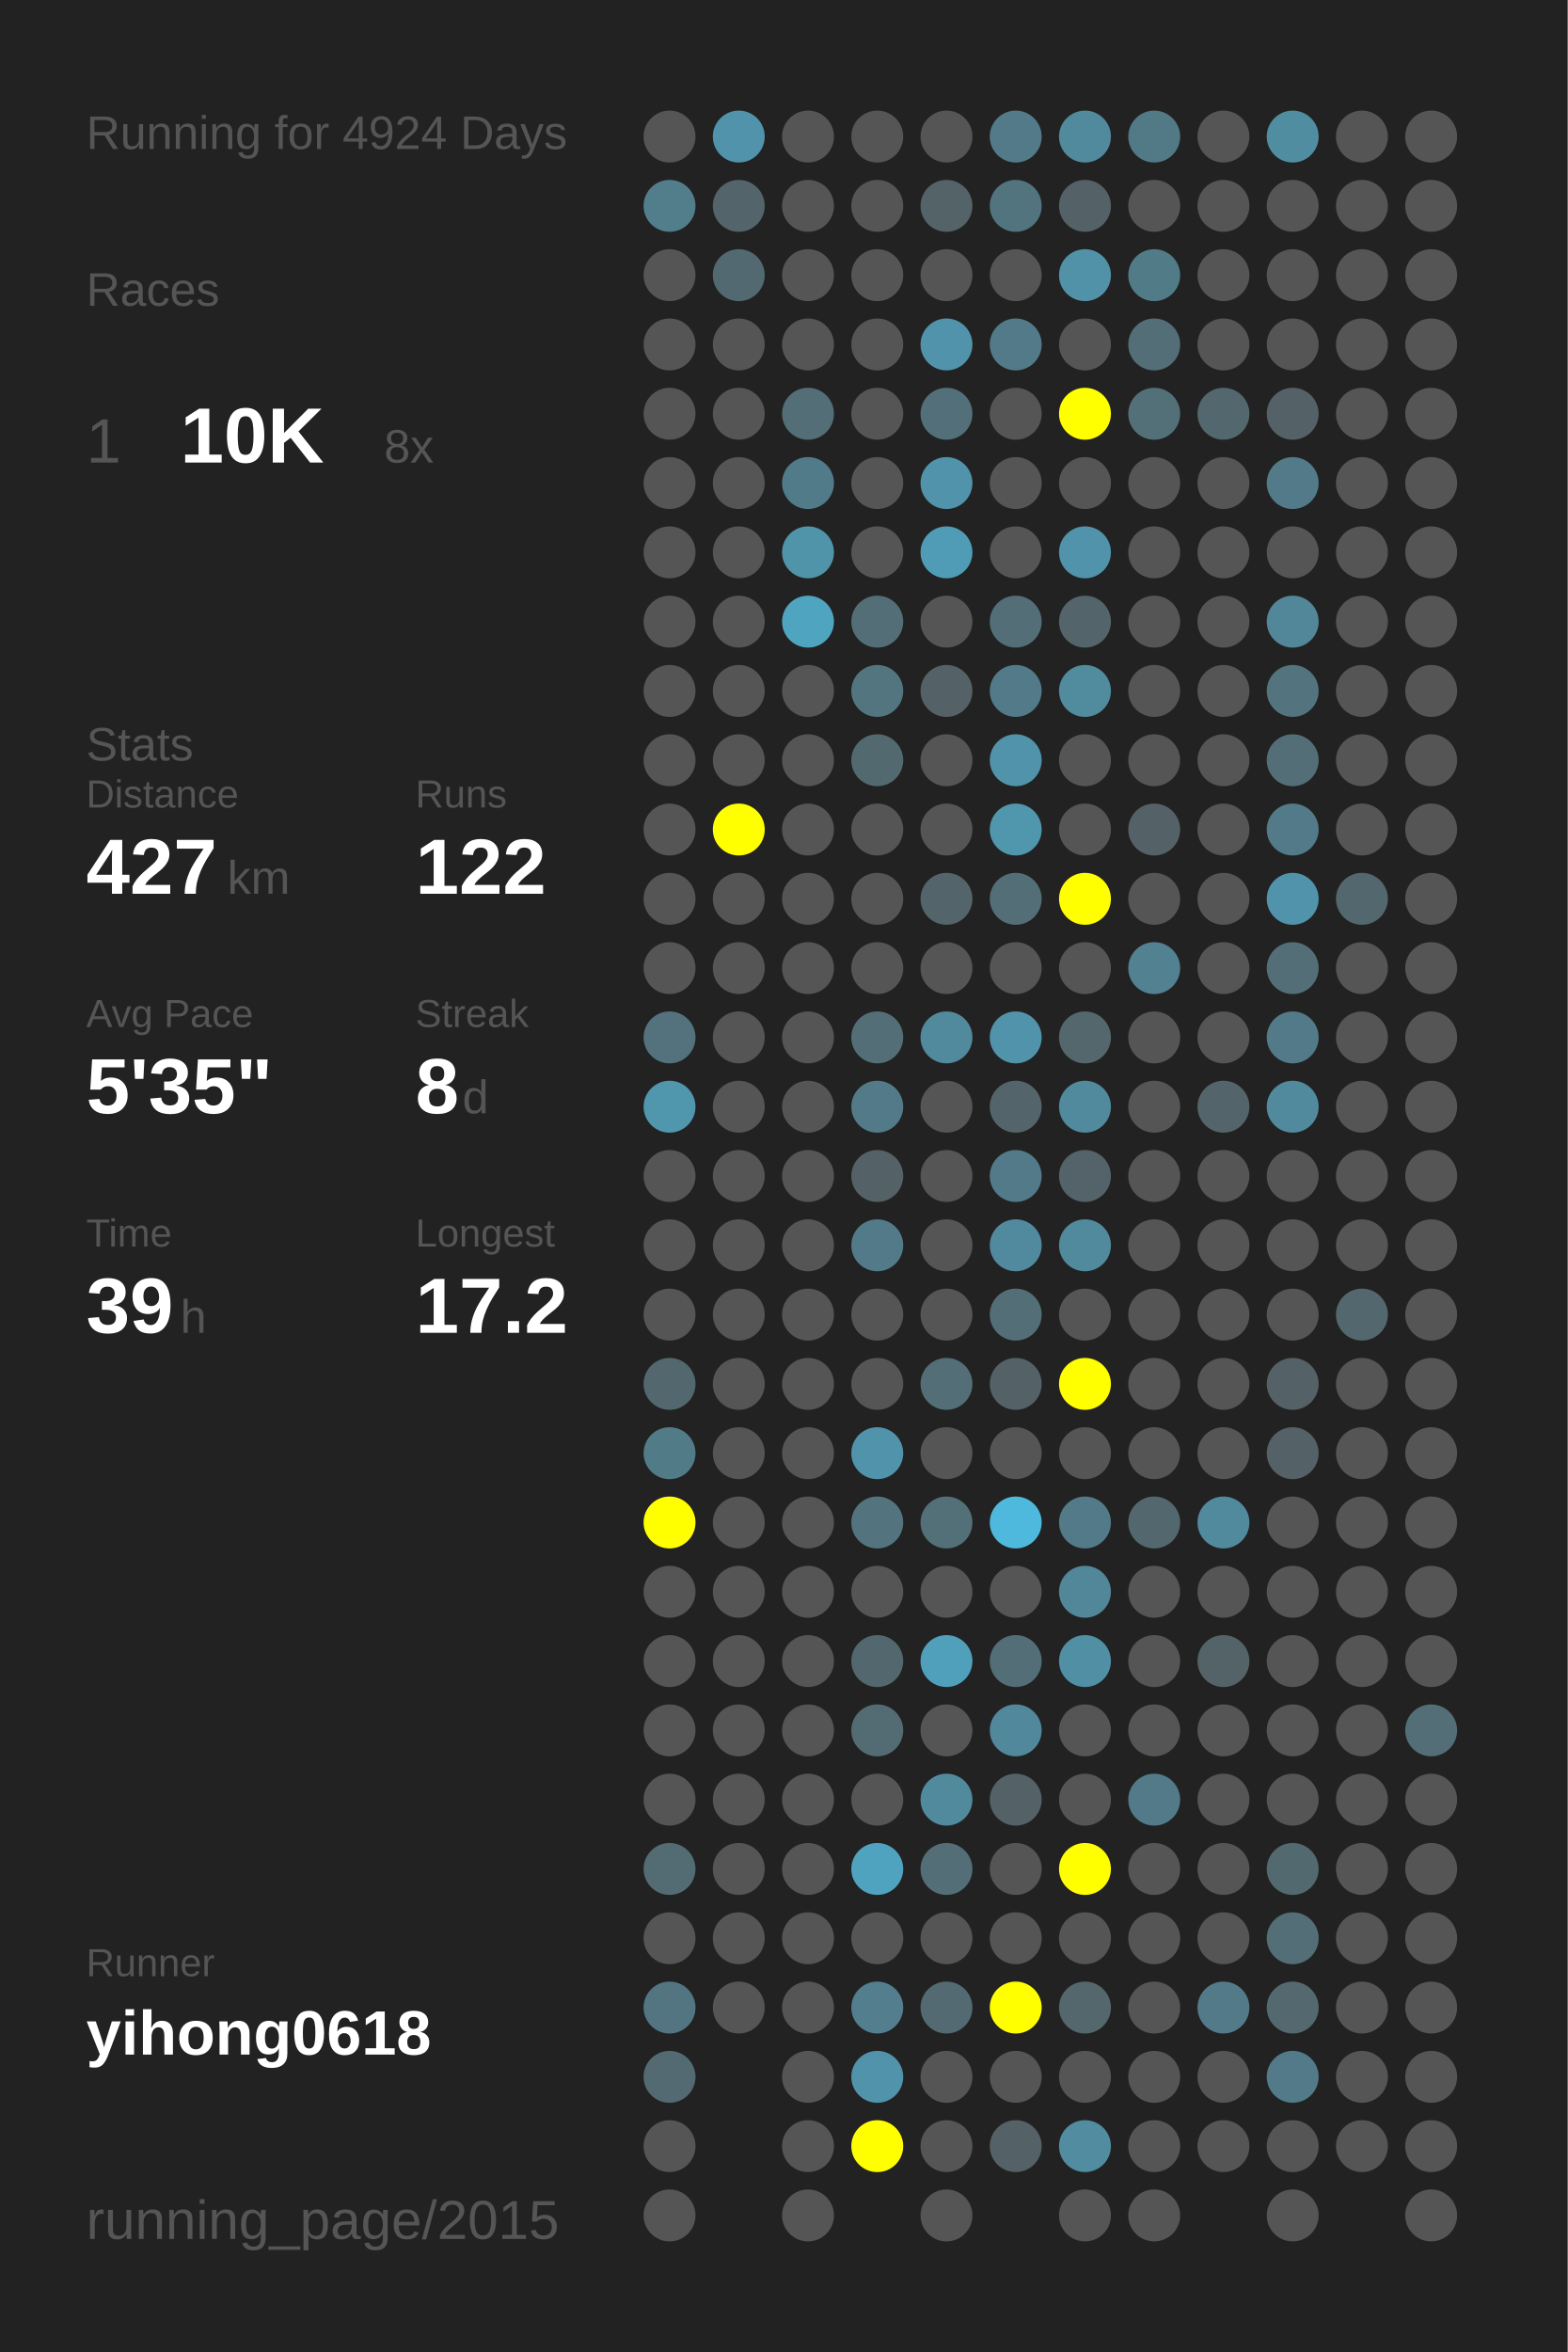
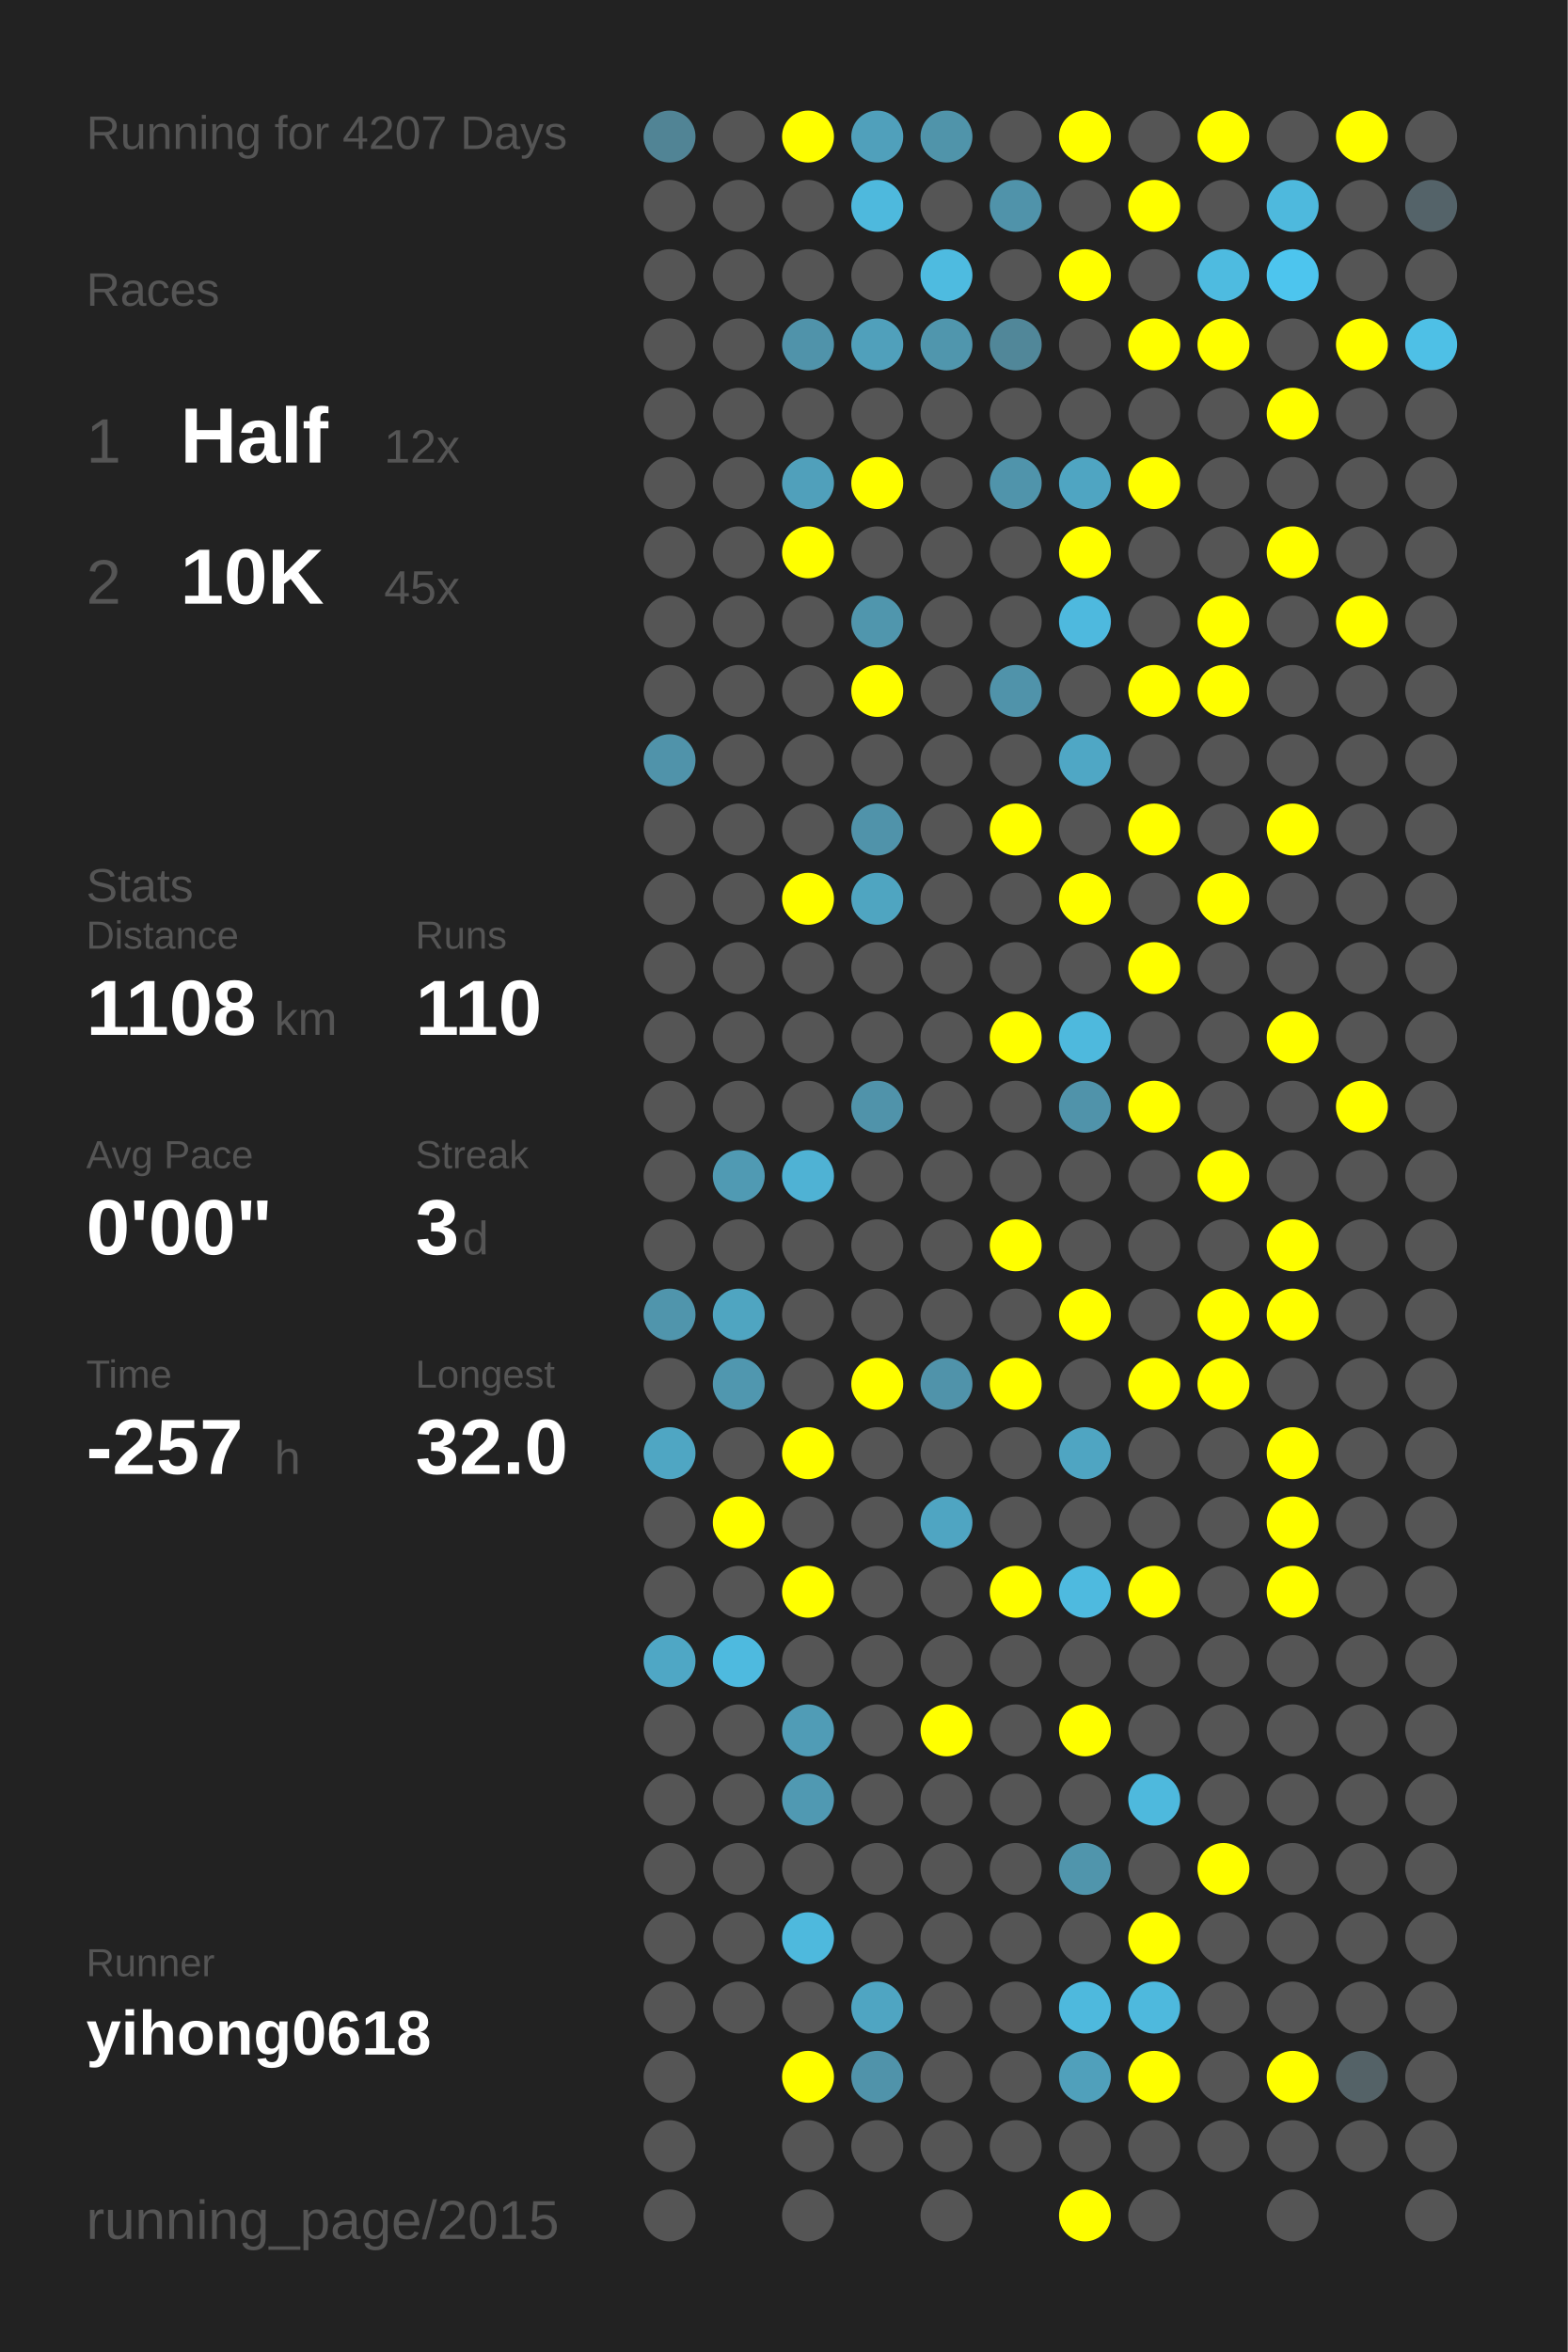
<svg xmlns="http://www.w3.org/2000/svg" baseProfile="full" height="300mm" version="1.1" viewBox="0,0,200,300" width="200mm">
  <defs />
  <rect fill="#222222" height="300" width="200" x="0" y="0" />
-   <text fill="#555555" style="font-size:6px; font-family:Arial;" x="11" y="19">Running for 4924 Days</text>
+   <text fill="#555555" style="font-size:6px; font-family:Arial;" x="11" y="19">Running for 4207 Days</text>
  <text fill="#555555" style="font-size:6px; font-family:Arial;" x="11" y="39">Races</text>
  <text fill="#555555" style="font-size:8px; font-family:Arial;" x="11" y="59">1</text>
-   <text fill="#FFFFFF" style="font-size:10px; font-family:Arial; font-weight:bold;" x="23" y="59">10K</text>
-   <text fill="#555555" style="font-size:6px; font-family:Arial;" x="49" y="59">8x</text>
-   <text fill="#555555" style="font-size:6px; font-family:Arial;" x="11" y="97">Stats</text>
-   <text fill="#555555" style="font-size:5px; font-family:Arial;" x="11" y="103">Distance</text>
-   <text fill="#FFFFFF" style="font-size:10px; font-family:Arial; font-weight:bold;" x="11" y="114">427</text>
-   <text fill="#555555" style="font-size:6px; font-family:Arial;" x="29" y="114">km</text>
-   <text fill="#555555" style="font-size:5px; font-family:Arial;" x="53" y="103">Runs</text>
-   <text fill="#FFFFFF" style="font-size:10px; font-family:Arial; font-weight:bold;" x="53" y="114">122</text>
-   <text fill="#555555" style="font-size:5px; font-family:Arial;" x="11" y="131">Avg Pace</text>
-   <text fill="#FFFFFF" style="font-size:10px; font-family:Arial; font-weight:bold;" x="11" y="142">5'35"</text>
-   <text fill="#555555" style="font-size:5px; font-family:Arial;" x="53" y="131">Streak</text>
-   <text fill="#FFFFFF" style="font-size:10px; font-family:Arial; font-weight:bold;" x="53" y="142">8</text>
-   <text fill="#555555" style="font-size:6px; font-family:Arial;" x="59" y="142">d</text>
-   <text fill="#555555" style="font-size:5px; font-family:Arial;" x="11" y="159">Time</text>
-   <text fill="#FFFFFF" style="font-size:10px; font-family:Arial; font-weight:bold;" x="11" y="170">39</text>
-   <text fill="#555555" style="font-size:6px; font-family:Arial;" x="23" y="170">h</text>
-   <text fill="#555555" style="font-size:5px; font-family:Arial;" x="53" y="159">Longest</text>
-   <text fill="#FFFFFF" style="font-size:10px; font-family:Arial; font-weight:bold;" x="53" y="170">17.2</text>
+   <text fill="#FFFFFF" style="font-size:10px; font-family:Arial; font-weight:bold;" x="23" y="59">Half</text>
+   <text fill="#555555" style="font-size:6px; font-family:Arial;" x="49" y="59">12x</text>
+   <text fill="#555555" style="font-size:8px; font-family:Arial;" x="11" y="77">2</text>
+   <text fill="#FFFFFF" style="font-size:10px; font-family:Arial; font-weight:bold;" x="23" y="77">10K</text>
+   <text fill="#555555" style="font-size:6px; font-family:Arial;" x="49" y="77">45x</text>
+   <text fill="#555555" style="font-size:6px; font-family:Arial;" x="11" y="115">Stats</text>
+   <text fill="#555555" style="font-size:5px; font-family:Arial;" x="11" y="121">Distance</text>
+   <text fill="#FFFFFF" style="font-size:10px; font-family:Arial; font-weight:bold;" x="11" y="132">1108</text>
+   <text fill="#555555" style="font-size:6px; font-family:Arial;" x="35" y="132">km</text>
+   <text fill="#555555" style="font-size:5px; font-family:Arial;" x="53" y="121">Runs</text>
+   <text fill="#FFFFFF" style="font-size:10px; font-family:Arial; font-weight:bold;" x="53" y="132">110</text>
+   <text fill="#555555" style="font-size:5px; font-family:Arial;" x="11" y="149">Avg Pace</text>
+   <text fill="#FFFFFF" style="font-size:10px; font-family:Arial; font-weight:bold;" x="11" y="160">0'00"</text>
+   <text fill="#555555" style="font-size:5px; font-family:Arial;" x="53" y="149">Streak</text>
+   <text fill="#FFFFFF" style="font-size:10px; font-family:Arial; font-weight:bold;" x="53" y="160">3</text>
+   <text fill="#555555" style="font-size:6px; font-family:Arial;" x="59" y="160">d</text>
+   <text fill="#555555" style="font-size:5px; font-family:Arial;" x="11" y="177">Time</text>
+   <text fill="#FFFFFF" style="font-size:10px; font-family:Arial; font-weight:bold;" x="11" y="188">-257</text>
+   <text fill="#555555" style="font-size:6px; font-family:Arial;" x="35" y="188">h</text>
+   <text fill="#555555" style="font-size:5px; font-family:Arial;" x="53" y="177">Longest</text>
+   <text fill="#FFFFFF" style="font-size:10px; font-family:Arial; font-weight:bold;" x="53" y="188">32.0</text>
  <text fill="#555555" style="font-size:5px; font-family:Arial;" x="11" y="252.065">Runner</text>
  <text fill="#FFFFFF" style="font-size:8px; font-family:Arial; font-weight:bold;" x="11" y="262.065">yihong0618</text>
  <text fill="#555555" style="font-size:7px; font-family:Arial;" x="11" y="285.581">running_page/2015</text>
-   <circle cx="85.417" cy="17.419" fill="#555555" r="3.312" />
-   <circle cx="85.417" cy="26.258" fill="#527e8c" r="3.312" />
+   <circle cx="85.417" cy="17.419" fill="#518495" r="3.312" />
+   <circle cx="85.417" cy="26.258" fill="#555555" r="3.312" />
  <circle cx="85.417" cy="35.097" fill="#555555" r="3.312" />
  <circle cx="85.417" cy="43.935" fill="#555555" r="3.312" />
  <circle cx="85.417" cy="52.774" fill="#555555" r="3.312" />
  <circle cx="85.417" cy="61.613" fill="#555555" r="3.312" />
  <circle cx="85.417" cy="70.452" fill="#555555" r="3.312" />
  <circle cx="85.417" cy="79.29" fill="#555555" r="3.312" />
  <circle cx="85.417" cy="88.129" fill="#555555" r="3.312" />
-   <circle cx="85.417" cy="96.968" fill="#555555" r="3.312" />
+   <circle cx="85.417" cy="96.968" fill="#5093aa" r="3.312" />
  <circle cx="85.417" cy="105.806" fill="#555555" r="3.312" />
  <circle cx="85.417" cy="114.645" fill="#555555" r="3.312" />
  <circle cx="85.417" cy="123.484" fill="#555555" r="3.312" />
-   <circle cx="85.417" cy="132.323" fill="#53727d" r="3.312" />
-   <circle cx="85.417" cy="141.161" fill="#5096ad" r="3.312" />
+   <circle cx="85.417" cy="132.323" fill="#555555" r="3.312" />
+   <circle cx="85.417" cy="141.161" fill="#555555" r="3.312" />
  <circle cx="85.417" cy="150" fill="#555555" r="3.312" />
  <circle cx="85.417" cy="158.839" fill="#555555" r="3.312" />
-   <circle cx="85.417" cy="167.677" fill="#555555" r="3.312" />
-   <circle cx="85.417" cy="176.516" fill="#53676e" r="3.312" />
-   <circle cx="85.417" cy="185.355" fill="#527b88" r="3.312" />
-   <circle cx="85.417" cy="194.194" fill="#FFFF00" r="3.312" />
+   <circle cx="85.417" cy="167.677" fill="#5095ac" r="3.312" />
+   <circle cx="85.417" cy="176.516" fill="#555555" r="3.312" />
+   <circle cx="85.417" cy="185.355" fill="#4fa6c3" r="3.312" />
+   <circle cx="85.417" cy="194.194" fill="#555555" r="3.312" />
  <circle cx="85.417" cy="203.032" fill="#555555" r="3.312" />
-   <circle cx="85.417" cy="211.871" fill="#555555" r="3.312" />
+   <circle cx="85.417" cy="211.871" fill="#4fa7c5" r="3.312" />
  <circle cx="85.417" cy="220.71" fill="#555555" r="3.312" />
  <circle cx="85.417" cy="229.548" fill="#555555" r="3.312" />
-   <circle cx="85.417" cy="238.387" fill="#536b73" r="3.312" />
+   <circle cx="85.417" cy="238.387" fill="#555555" r="3.312" />
  <circle cx="85.417" cy="247.226" fill="#555555" r="3.312" />
-   <circle cx="85.417" cy="256.065" fill="#527581" r="3.312" />
-   <circle cx="85.417" cy="264.903" fill="#536a72" r="3.312" />
+   <circle cx="85.417" cy="256.065" fill="#555555" r="3.312" />
+   <circle cx="85.417" cy="264.903" fill="#555555" r="3.312" />
  <circle cx="85.417" cy="273.742" fill="#555555" r="3.312" />
  <circle cx="85.417" cy="282.581" fill="#555555" r="3.312" />
-   <circle cx="94.25" cy="17.419" fill="#5093aa" r="3.312" />
-   <circle cx="94.25" cy="26.258" fill="#53646a" r="3.312" />
-   <circle cx="94.25" cy="35.097" fill="#536971" r="3.312" />
+   <circle cx="94.25" cy="17.419" fill="#555555" r="3.312" />
+   <circle cx="94.25" cy="26.258" fill="#555555" r="3.312" />
+   <circle cx="94.25" cy="35.097" fill="#555555" r="3.312" />
  <circle cx="94.25" cy="43.935" fill="#555555" r="3.312" />
  <circle cx="94.25" cy="52.774" fill="#555555" r="3.312" />
  <circle cx="94.25" cy="61.613" fill="#555555" r="3.312" />
  <circle cx="94.25" cy="70.452" fill="#555555" r="3.312" />
  <circle cx="94.25" cy="79.29" fill="#555555" r="3.312" />
  <circle cx="94.25" cy="88.129" fill="#555555" r="3.312" />
  <circle cx="94.25" cy="96.968" fill="#555555" r="3.312" />
-   <circle cx="94.25" cy="105.806" fill="#FFFF00" r="3.312" />
+   <circle cx="94.25" cy="105.806" fill="#555555" r="3.312" />
  <circle cx="94.25" cy="114.645" fill="#555555" r="3.312" />
  <circle cx="94.25" cy="123.484" fill="#555555" r="3.312" />
  <circle cx="94.25" cy="132.323" fill="#555555" r="3.312" />
  <circle cx="94.25" cy="141.161" fill="#555555" r="3.312" />
-   <circle cx="94.25" cy="150" fill="#555555" r="3.312" />
+   <circle cx="94.25" cy="150" fill="#509ab3" r="3.312" />
  <circle cx="94.25" cy="158.839" fill="#555555" r="3.312" />
-   <circle cx="94.25" cy="167.677" fill="#555555" r="3.312" />
-   <circle cx="94.25" cy="176.516" fill="#555555" r="3.312" />
+   <circle cx="94.25" cy="167.677" fill="#4fa5c1" r="3.312" />
+   <circle cx="94.25" cy="176.516" fill="#5097af" r="3.312" />
  <circle cx="94.25" cy="185.355" fill="#555555" r="3.312" />
-   <circle cx="94.25" cy="194.194" fill="#555555" r="3.312" />
+   <circle cx="94.25" cy="194.194" fill="#FFFF00" r="3.312" />
  <circle cx="94.25" cy="203.032" fill="#555555" r="3.312" />
-   <circle cx="94.25" cy="211.871" fill="#555555" r="3.312" />
+   <circle cx="94.25" cy="211.871" fill="#4ebadf" r="3.312" />
  <circle cx="94.25" cy="220.71" fill="#555555" r="3.312" />
  <circle cx="94.25" cy="229.548" fill="#555555" r="3.312" />
  <circle cx="94.25" cy="238.387" fill="#555555" r="3.312" />
  <circle cx="94.25" cy="247.226" fill="#555555" r="3.312" />
  <circle cx="94.25" cy="256.065" fill="#555555" r="3.312" />
-   <circle cx="103.083" cy="17.419" fill="#555555" r="3.312" />
+   <circle cx="103.083" cy="17.419" fill="#FFFF00" r="3.312" />
  <circle cx="103.083" cy="26.258" fill="#555555" r="3.312" />
  <circle cx="103.083" cy="35.097" fill="#555555" r="3.312" />
-   <circle cx="103.083" cy="43.935" fill="#555555" r="3.312" />
-   <circle cx="103.083" cy="52.774" fill="#536e77" r="3.312" />
-   <circle cx="103.083" cy="61.613" fill="#527b89" r="3.312" />
-   <circle cx="103.083" cy="70.452" fill="#5094aa" r="3.312" />
-   <circle cx="103.083" cy="79.29" fill="#4fa4c0" r="3.312" />
+   <circle cx="103.083" cy="43.935" fill="#5093aa" r="3.312" />
+   <circle cx="103.083" cy="52.774" fill="#555555" r="3.312" />
+   <circle cx="103.083" cy="61.613" fill="#50a0bb" r="3.312" />
+   <circle cx="103.083" cy="70.452" fill="#FFFF00" r="3.312" />
+   <circle cx="103.083" cy="79.29" fill="#555555" r="3.312" />
  <circle cx="103.083" cy="88.129" fill="#555555" r="3.312" />
  <circle cx="103.083" cy="96.968" fill="#555555" r="3.312" />
  <circle cx="103.083" cy="105.806" fill="#555555" r="3.312" />
-   <circle cx="103.083" cy="114.645" fill="#555555" r="3.312" />
+   <circle cx="103.083" cy="114.645" fill="#FFFF00" r="3.312" />
  <circle cx="103.083" cy="123.484" fill="#555555" r="3.312" />
  <circle cx="103.083" cy="132.323" fill="#555555" r="3.312" />
  <circle cx="103.083" cy="141.161" fill="#555555" r="3.312" />
-   <circle cx="103.083" cy="150" fill="#555555" r="3.312" />
+   <circle cx="103.083" cy="150" fill="#4fb2d4" r="3.312" />
  <circle cx="103.083" cy="158.839" fill="#555555" r="3.312" />
  <circle cx="103.083" cy="167.677" fill="#555555" r="3.312" />
  <circle cx="103.083" cy="176.516" fill="#555555" r="3.312" />
-   <circle cx="103.083" cy="185.355" fill="#555555" r="3.312" />
+   <circle cx="103.083" cy="185.355" fill="#FFFF00" r="3.312" />
  <circle cx="103.083" cy="194.194" fill="#555555" r="3.312" />
-   <circle cx="103.083" cy="203.032" fill="#555555" r="3.312" />
+   <circle cx="103.083" cy="203.032" fill="#FFFF00" r="3.312" />
  <circle cx="103.083" cy="211.871" fill="#555555" r="3.312" />
-   <circle cx="103.083" cy="220.71" fill="#555555" r="3.312" />
-   <circle cx="103.083" cy="229.548" fill="#555555" r="3.312" />
+   <circle cx="103.083" cy="220.71" fill="#509cb6" r="3.312" />
+   <circle cx="103.083" cy="229.548" fill="#5099b2" r="3.312" />
  <circle cx="103.083" cy="238.387" fill="#555555" r="3.312" />
-   <circle cx="103.083" cy="247.226" fill="#555555" r="3.312" />
+   <circle cx="103.083" cy="247.226" fill="#4eb9dd" r="3.312" />
  <circle cx="103.083" cy="256.065" fill="#555555" r="3.312" />
-   <circle cx="103.083" cy="264.903" fill="#555555" r="3.312" />
+   <circle cx="103.083" cy="264.903" fill="#FFFF00" r="3.312" />
  <circle cx="103.083" cy="273.742" fill="#555555" r="3.312" />
  <circle cx="103.083" cy="282.581" fill="#555555" r="3.312" />
-   <circle cx="111.917" cy="17.419" fill="#555555" r="3.312" />
-   <circle cx="111.917" cy="26.258" fill="#555555" r="3.312" />
+   <circle cx="111.917" cy="17.419" fill="#50a0bb" r="3.312" />
+   <circle cx="111.917" cy="26.258" fill="#4eb9dd" r="3.312" />
  <circle cx="111.917" cy="35.097" fill="#555555" r="3.312" />
-   <circle cx="111.917" cy="43.935" fill="#555555" r="3.312" />
+   <circle cx="111.917" cy="43.935" fill="#50a0bb" r="3.312" />
  <circle cx="111.917" cy="52.774" fill="#555555" r="3.312" />
-   <circle cx="111.917" cy="61.613" fill="#555555" r="3.312" />
+   <circle cx="111.917" cy="61.613" fill="#FFFF00" r="3.312" />
  <circle cx="111.917" cy="70.452" fill="#555555" r="3.312" />
-   <circle cx="111.917" cy="79.29" fill="#536e77" r="3.312" />
-   <circle cx="111.917" cy="88.129" fill="#527580" r="3.312" />
-   <circle cx="111.917" cy="96.968" fill="#536970" r="3.312" />
-   <circle cx="111.917" cy="105.806" fill="#555555" r="3.312" />
-   <circle cx="111.917" cy="114.645" fill="#555555" r="3.312" />
+   <circle cx="111.917" cy="79.29" fill="#5096ad" r="3.312" />
+   <circle cx="111.917" cy="88.129" fill="#FFFF00" r="3.312" />
+   <circle cx="111.917" cy="96.968" fill="#555555" r="3.312" />
+   <circle cx="111.917" cy="105.806" fill="#5093aa" r="3.312" />
+   <circle cx="111.917" cy="114.645" fill="#4fa5c1" r="3.312" />
  <circle cx="111.917" cy="123.484" fill="#555555" r="3.312" />
-   <circle cx="111.917" cy="132.323" fill="#536e77" r="3.312" />
-   <circle cx="111.917" cy="141.161" fill="#527a88" r="3.312" />
-   <circle cx="111.917" cy="150" fill="#546166" r="3.312" />
-   <circle cx="111.917" cy="158.839" fill="#527a88" r="3.312" />
+   <circle cx="111.917" cy="132.323" fill="#555555" r="3.312" />
+   <circle cx="111.917" cy="141.161" fill="#5093aa" r="3.312" />
+   <circle cx="111.917" cy="150" fill="#555555" r="3.312" />
+   <circle cx="111.917" cy="158.839" fill="#555555" r="3.312" />
  <circle cx="111.917" cy="167.677" fill="#555555" r="3.312" />
-   <circle cx="111.917" cy="176.516" fill="#555555" r="3.312" />
-   <circle cx="111.917" cy="185.355" fill="#5093aa" r="3.312" />
-   <circle cx="111.917" cy="194.194" fill="#53747f" r="3.312" />
+   <circle cx="111.917" cy="176.516" fill="#FFFF00" r="3.312" />
+   <circle cx="111.917" cy="185.355" fill="#555555" r="3.312" />
+   <circle cx="111.917" cy="194.194" fill="#555555" r="3.312" />
  <circle cx="111.917" cy="203.032" fill="#555555" r="3.312" />
-   <circle cx="111.917" cy="211.871" fill="#53676e" r="3.312" />
-   <circle cx="111.917" cy="220.71" fill="#536c74" r="3.312" />
+   <circle cx="111.917" cy="211.871" fill="#555555" r="3.312" />
+   <circle cx="111.917" cy="220.71" fill="#555555" r="3.312" />
  <circle cx="111.917" cy="229.548" fill="#555555" r="3.312" />
-   <circle cx="111.917" cy="238.387" fill="#4fa3bf" r="3.312" />
+   <circle cx="111.917" cy="238.387" fill="#555555" r="3.312" />
  <circle cx="111.917" cy="247.226" fill="#555555" r="3.312" />
-   <circle cx="111.917" cy="256.065" fill="#527e8d" r="3.312" />
+   <circle cx="111.917" cy="256.065" fill="#4fa5c2" r="3.312" />
  <circle cx="111.917" cy="264.903" fill="#5093aa" r="3.312" />
-   <circle cx="111.917" cy="273.742" fill="#FFFF00" r="3.312" />
-   <circle cx="120.75" cy="17.419" fill="#555555" r="3.312" />
-   <circle cx="120.75" cy="26.258" fill="#546368" r="3.312" />
-   <circle cx="120.75" cy="35.097" fill="#555555" r="3.312" />
-   <circle cx="120.75" cy="43.935" fill="#5093aa" r="3.312" />
-   <circle cx="120.75" cy="52.774" fill="#536f79" r="3.312" />
-   <circle cx="120.75" cy="61.613" fill="#5093aa" r="3.312" />
-   <circle cx="120.75" cy="70.452" fill="#509cb6" r="3.312" />
+   <circle cx="111.917" cy="273.742" fill="#555555" r="3.312" />
+   <circle cx="120.75" cy="17.419" fill="#5094aa" r="3.312" />
+   <circle cx="120.75" cy="26.258" fill="#555555" r="3.312" />
+   <circle cx="120.75" cy="35.097" fill="#4ebbe0" r="3.312" />
+   <circle cx="120.75" cy="43.935" fill="#5096ad" r="3.312" />
+   <circle cx="120.75" cy="52.774" fill="#555555" r="3.312" />
+   <circle cx="120.75" cy="61.613" fill="#555555" r="3.312" />
+   <circle cx="120.75" cy="70.452" fill="#555555" r="3.312" />
  <circle cx="120.75" cy="79.29" fill="#555555" r="3.312" />
-   <circle cx="120.75" cy="88.129" fill="#546166" r="3.312" />
+   <circle cx="120.75" cy="88.129" fill="#555555" r="3.312" />
  <circle cx="120.75" cy="96.968" fill="#555555" r="3.312" />
  <circle cx="120.75" cy="105.806" fill="#555555" r="3.312" />
-   <circle cx="120.75" cy="114.645" fill="#53646a" r="3.312" />
+   <circle cx="120.75" cy="114.645" fill="#555555" r="3.312" />
  <circle cx="120.75" cy="123.484" fill="#555555" r="3.312" />
-   <circle cx="120.75" cy="132.323" fill="#518a9d" r="3.312" />
+   <circle cx="120.75" cy="132.323" fill="#555555" r="3.312" />
  <circle cx="120.75" cy="141.161" fill="#555555" r="3.312" />
  <circle cx="120.75" cy="150" fill="#555555" r="3.312" />
  <circle cx="120.75" cy="158.839" fill="#555555" r="3.312" />
  <circle cx="120.75" cy="167.677" fill="#555555" r="3.312" />
-   <circle cx="120.75" cy="176.516" fill="#536e77" r="3.312" />
+   <circle cx="120.75" cy="176.516" fill="#5093aa" r="3.312" />
  <circle cx="120.75" cy="185.355" fill="#555555" r="3.312" />
-   <circle cx="120.75" cy="194.194" fill="#536f78" r="3.312" />
+   <circle cx="120.75" cy="194.194" fill="#4fa5c2" r="3.312" />
  <circle cx="120.75" cy="203.032" fill="#555555" r="3.312" />
-   <circle cx="120.75" cy="211.871" fill="#50a0bb" r="3.312" />
-   <circle cx="120.75" cy="220.71" fill="#555555" r="3.312" />
-   <circle cx="120.75" cy="229.548" fill="#518a9d" r="3.312" />
-   <circle cx="120.75" cy="238.387" fill="#536e77" r="3.312" />
+   <circle cx="120.75" cy="211.871" fill="#555555" r="3.312" />
+   <circle cx="120.75" cy="220.71" fill="#FFFF00" r="3.312" />
+   <circle cx="120.75" cy="229.548" fill="#555555" r="3.312" />
+   <circle cx="120.75" cy="238.387" fill="#555555" r="3.312" />
  <circle cx="120.75" cy="247.226" fill="#555555" r="3.312" />
-   <circle cx="120.75" cy="256.065" fill="#536a72" r="3.312" />
+   <circle cx="120.75" cy="256.065" fill="#555555" r="3.312" />
  <circle cx="120.75" cy="264.903" fill="#555555" r="3.312" />
  <circle cx="120.75" cy="273.742" fill="#555555" r="3.312" />
  <circle cx="120.75" cy="282.581" fill="#555555" r="3.312" />
-   <circle cx="129.583" cy="17.419" fill="#527a88" r="3.312" />
-   <circle cx="129.583" cy="26.258" fill="#52747f" r="3.312" />
+   <circle cx="129.583" cy="17.419" fill="#555555" r="3.312" />
+   <circle cx="129.583" cy="26.258" fill="#5093aa" r="3.312" />
  <circle cx="129.583" cy="35.097" fill="#555555" r="3.312" />
-   <circle cx="129.583" cy="43.935" fill="#527a88" r="3.312" />
+   <circle cx="129.583" cy="43.935" fill="#518799" r="3.312" />
  <circle cx="129.583" cy="52.774" fill="#555555" r="3.312" />
-   <circle cx="129.583" cy="61.613" fill="#555555" r="3.312" />
+   <circle cx="129.583" cy="61.613" fill="#5094ab" r="3.312" />
  <circle cx="129.583" cy="70.452" fill="#555555" r="3.312" />
-   <circle cx="129.583" cy="79.29" fill="#536e77" r="3.312" />
-   <circle cx="129.583" cy="88.129" fill="#527a88" r="3.312" />
-   <circle cx="129.583" cy="96.968" fill="#5093aa" r="3.312" />
-   <circle cx="129.583" cy="105.806" fill="#5096ad" r="3.312" />
-   <circle cx="129.583" cy="114.645" fill="#536e77" r="3.312" />
+   <circle cx="129.583" cy="79.29" fill="#555555" r="3.312" />
+   <circle cx="129.583" cy="88.129" fill="#5093aa" r="3.312" />
+   <circle cx="129.583" cy="96.968" fill="#555555" r="3.312" />
+   <circle cx="129.583" cy="105.806" fill="#FFFF00" r="3.312" />
+   <circle cx="129.583" cy="114.645" fill="#555555" r="3.312" />
  <circle cx="129.583" cy="123.484" fill="#555555" r="3.312" />
-   <circle cx="129.583" cy="132.323" fill="#5093aa" r="3.312" />
-   <circle cx="129.583" cy="141.161" fill="#53656a" r="3.312" />
-   <circle cx="129.583" cy="150" fill="#527a88" r="3.312" />
-   <circle cx="129.583" cy="158.839" fill="#518a9e" r="3.312" />
-   <circle cx="129.583" cy="167.677" fill="#536e77" r="3.312" />
-   <circle cx="129.583" cy="176.516" fill="#546166" r="3.312" />
+   <circle cx="129.583" cy="132.323" fill="#FFFF00" r="3.312" />
+   <circle cx="129.583" cy="141.161" fill="#555555" r="3.312" />
+   <circle cx="129.583" cy="150" fill="#555555" r="3.312" />
+   <circle cx="129.583" cy="158.839" fill="#FFFF00" r="3.312" />
+   <circle cx="129.583" cy="167.677" fill="#555555" r="3.312" />
+   <circle cx="129.583" cy="176.516" fill="#FFFF00" r="3.312" />
  <circle cx="129.583" cy="185.355" fill="#555555" r="3.312" />
-   <circle cx="129.583" cy="194.194" fill="#4eb9dd" r="3.312" />
-   <circle cx="129.583" cy="203.032" fill="#555555" r="3.312" />
-   <circle cx="129.583" cy="211.871" fill="#536e77" r="3.312" />
-   <circle cx="129.583" cy="220.71" fill="#51889b" r="3.312" />
-   <circle cx="129.583" cy="229.548" fill="#546166" r="3.312" />
+   <circle cx="129.583" cy="194.194" fill="#555555" r="3.312" />
+   <circle cx="129.583" cy="203.032" fill="#FFFF00" r="3.312" />
+   <circle cx="129.583" cy="211.871" fill="#555555" r="3.312" />
+   <circle cx="129.583" cy="220.71" fill="#555555" r="3.312" />
+   <circle cx="129.583" cy="229.548" fill="#555555" r="3.312" />
  <circle cx="129.583" cy="238.387" fill="#555555" r="3.312" />
  <circle cx="129.583" cy="247.226" fill="#555555" r="3.312" />
-   <circle cx="129.583" cy="256.065" fill="#FFFF00" r="3.312" />
+   <circle cx="129.583" cy="256.065" fill="#555555" r="3.312" />
  <circle cx="129.583" cy="264.903" fill="#555555" r="3.312" />
-   <circle cx="129.583" cy="273.742" fill="#546166" r="3.312" />
-   <circle cx="138.417" cy="17.419" fill="#518a9d" r="3.312" />
-   <circle cx="138.417" cy="26.258" fill="#546166" r="3.312" />
-   <circle cx="138.417" cy="35.097" fill="#5192a9" r="3.312" />
+   <circle cx="129.583" cy="273.742" fill="#555555" r="3.312" />
+   <circle cx="138.417" cy="17.419" fill="#FFFF00" r="3.312" />
+   <circle cx="138.417" cy="26.258" fill="#555555" r="3.312" />
+   <circle cx="138.417" cy="35.097" fill="#FFFF00" r="3.312" />
  <circle cx="138.417" cy="43.935" fill="#555555" r="3.312" />
-   <circle cx="138.417" cy="52.774" fill="#FFFF00" r="3.312" />
-   <circle cx="138.417" cy="61.613" fill="#555555" r="3.312" />
-   <circle cx="138.417" cy="70.452" fill="#5093aa" r="3.312" />
-   <circle cx="138.417" cy="79.29" fill="#53646a" r="3.312" />
-   <circle cx="138.417" cy="88.129" fill="#518b9e" r="3.312" />
-   <circle cx="138.417" cy="96.968" fill="#555555" r="3.312" />
+   <circle cx="138.417" cy="52.774" fill="#555555" r="3.312" />
+   <circle cx="138.417" cy="61.613" fill="#4fa5c2" r="3.312" />
+   <circle cx="138.417" cy="70.452" fill="#FFFF00" r="3.312" />
+   <circle cx="138.417" cy="79.29" fill="#4eb9de" r="3.312" />
+   <circle cx="138.417" cy="88.129" fill="#555555" r="3.312" />
+   <circle cx="138.417" cy="96.968" fill="#4fa7c5" r="3.312" />
  <circle cx="138.417" cy="105.806" fill="#555555" r="3.312" />
  <circle cx="138.417" cy="114.645" fill="#FFFF00" r="3.312" />
  <circle cx="138.417" cy="123.484" fill="#555555" r="3.312" />
-   <circle cx="138.417" cy="132.323" fill="#53676d" r="3.312" />
-   <circle cx="138.417" cy="141.161" fill="#518a9d" r="3.312" />
-   <circle cx="138.417" cy="150" fill="#546369" r="3.312" />
-   <circle cx="138.417" cy="158.839" fill="#518a9d" r="3.312" />
-   <circle cx="138.417" cy="167.677" fill="#555555" r="3.312" />
-   <circle cx="138.417" cy="176.516" fill="#FFFF00" r="3.312" />
-   <circle cx="138.417" cy="185.355" fill="#555555" r="3.312" />
-   <circle cx="138.417" cy="194.194" fill="#527a88" r="3.312" />
-   <circle cx="138.417" cy="203.032" fill="#518799" r="3.312" />
-   <circle cx="138.417" cy="211.871" fill="#518fa4" r="3.312" />
-   <circle cx="138.417" cy="220.71" fill="#555555" r="3.312" />
+   <circle cx="138.417" cy="132.323" fill="#4eb9dd" r="3.312" />
+   <circle cx="138.417" cy="141.161" fill="#5093aa" r="3.312" />
+   <circle cx="138.417" cy="150" fill="#555555" r="3.312" />
+   <circle cx="138.417" cy="158.839" fill="#555555" r="3.312" />
+   <circle cx="138.417" cy="167.677" fill="#FFFF00" r="3.312" />
+   <circle cx="138.417" cy="176.516" fill="#555555" r="3.312" />
+   <circle cx="138.417" cy="185.355" fill="#4fa5c2" r="3.312" />
+   <circle cx="138.417" cy="194.194" fill="#555555" r="3.312" />
+   <circle cx="138.417" cy="203.032" fill="#4ebadf" r="3.312" />
+   <circle cx="138.417" cy="211.871" fill="#555555" r="3.312" />
+   <circle cx="138.417" cy="220.71" fill="#FFFF00" r="3.312" />
  <circle cx="138.417" cy="229.548" fill="#555555" r="3.312" />
-   <circle cx="138.417" cy="238.387" fill="#FFFF00" r="3.312" />
+   <circle cx="138.417" cy="238.387" fill="#5095ac" r="3.312" />
  <circle cx="138.417" cy="247.226" fill="#555555" r="3.312" />
-   <circle cx="138.417" cy="256.065" fill="#53676d" r="3.312" />
-   <circle cx="138.417" cy="264.903" fill="#555555" r="3.312" />
-   <circle cx="138.417" cy="273.742" fill="#518ca0" r="3.312" />
-   <circle cx="138.417" cy="282.581" fill="#555555" r="3.312" />
-   <circle cx="147.25" cy="17.419" fill="#527986" r="3.312" />
-   <circle cx="147.25" cy="26.258" fill="#555555" r="3.312" />
-   <circle cx="147.25" cy="35.097" fill="#527b88" r="3.312" />
-   <circle cx="147.25" cy="43.935" fill="#536e77" r="3.312" />
-   <circle cx="147.25" cy="52.774" fill="#537079" r="3.312" />
-   <circle cx="147.25" cy="61.613" fill="#555555" r="3.312" />
+   <circle cx="138.417" cy="256.065" fill="#4eb9dd" r="3.312" />
+   <circle cx="138.417" cy="264.903" fill="#50a0bb" r="3.312" />
+   <circle cx="138.417" cy="273.742" fill="#555555" r="3.312" />
+   <circle cx="138.417" cy="282.581" fill="#FFFF00" r="3.312" />
+   <circle cx="147.25" cy="17.419" fill="#555555" r="3.312" />
+   <circle cx="147.25" cy="26.258" fill="#FFFF00" r="3.312" />
+   <circle cx="147.25" cy="35.097" fill="#555555" r="3.312" />
+   <circle cx="147.25" cy="43.935" fill="#FFFF00" r="3.312" />
+   <circle cx="147.25" cy="52.774" fill="#555555" r="3.312" />
+   <circle cx="147.25" cy="61.613" fill="#FFFF00" r="3.312" />
  <circle cx="147.25" cy="70.452" fill="#555555" r="3.312" />
  <circle cx="147.25" cy="79.29" fill="#555555" r="3.312" />
-   <circle cx="147.25" cy="88.129" fill="#555555" r="3.312" />
+   <circle cx="147.25" cy="88.129" fill="#FFFF00" r="3.312" />
  <circle cx="147.25" cy="96.968" fill="#555555" r="3.312" />
-   <circle cx="147.25" cy="105.806" fill="#546166" r="3.312" />
+   <circle cx="147.25" cy="105.806" fill="#FFFF00" r="3.312" />
  <circle cx="147.25" cy="114.645" fill="#555555" r="3.312" />
-   <circle cx="147.25" cy="123.484" fill="#528191" r="3.312" />
+   <circle cx="147.25" cy="123.484" fill="#FFFF00" r="3.312" />
  <circle cx="147.25" cy="132.323" fill="#555555" r="3.312" />
-   <circle cx="147.25" cy="141.161" fill="#555555" r="3.312" />
+   <circle cx="147.25" cy="141.161" fill="#FFFF00" r="3.312" />
  <circle cx="147.25" cy="150" fill="#555555" r="3.312" />
  <circle cx="147.25" cy="158.839" fill="#555555" r="3.312" />
  <circle cx="147.25" cy="167.677" fill="#555555" r="3.312" />
-   <circle cx="147.25" cy="176.516" fill="#555555" r="3.312" />
+   <circle cx="147.25" cy="176.516" fill="#FFFF00" r="3.312" />
  <circle cx="147.25" cy="185.355" fill="#555555" r="3.312" />
-   <circle cx="147.25" cy="194.194" fill="#53676e" r="3.312" />
-   <circle cx="147.25" cy="203.032" fill="#555555" r="3.312" />
+   <circle cx="147.25" cy="194.194" fill="#555555" r="3.312" />
+   <circle cx="147.25" cy="203.032" fill="#FFFF00" r="3.312" />
  <circle cx="147.25" cy="211.871" fill="#555555" r="3.312" />
  <circle cx="147.25" cy="220.71" fill="#555555" r="3.312" />
-   <circle cx="147.25" cy="229.548" fill="#527a88" r="3.312" />
+   <circle cx="147.25" cy="229.548" fill="#4eb9dd" r="3.312" />
  <circle cx="147.25" cy="238.387" fill="#555555" r="3.312" />
-   <circle cx="147.25" cy="247.226" fill="#555555" r="3.312" />
-   <circle cx="147.25" cy="256.065" fill="#555555" r="3.312" />
-   <circle cx="147.25" cy="264.903" fill="#555555" r="3.312" />
+   <circle cx="147.25" cy="247.226" fill="#FFFF00" r="3.312" />
+   <circle cx="147.25" cy="256.065" fill="#4eb9dd" r="3.312" />
+   <circle cx="147.25" cy="264.903" fill="#FFFF00" r="3.312" />
  <circle cx="147.25" cy="273.742" fill="#555555" r="3.312" />
  <circle cx="147.25" cy="282.581" fill="#555555" r="3.312" />
-   <circle cx="156.083" cy="17.419" fill="#555555" r="3.312" />
+   <circle cx="156.083" cy="17.419" fill="#FFFF00" r="3.312" />
  <circle cx="156.083" cy="26.258" fill="#555555" r="3.312" />
-   <circle cx="156.083" cy="35.097" fill="#555555" r="3.312" />
-   <circle cx="156.083" cy="43.935" fill="#555555" r="3.312" />
-   <circle cx="156.083" cy="52.774" fill="#53676e" r="3.312" />
+   <circle cx="156.083" cy="35.097" fill="#4ebbe0" r="3.312" />
+   <circle cx="156.083" cy="43.935" fill="#FFFF00" r="3.312" />
+   <circle cx="156.083" cy="52.774" fill="#555555" r="3.312" />
  <circle cx="156.083" cy="61.613" fill="#555555" r="3.312" />
  <circle cx="156.083" cy="70.452" fill="#555555" r="3.312" />
-   <circle cx="156.083" cy="79.29" fill="#555555" r="3.312" />
-   <circle cx="156.083" cy="88.129" fill="#555555" r="3.312" />
+   <circle cx="156.083" cy="79.29" fill="#FFFF00" r="3.312" />
+   <circle cx="156.083" cy="88.129" fill="#FFFF00" r="3.312" />
  <circle cx="156.083" cy="96.968" fill="#555555" r="3.312" />
  <circle cx="156.083" cy="105.806" fill="#555555" r="3.312" />
-   <circle cx="156.083" cy="114.645" fill="#555555" r="3.312" />
+   <circle cx="156.083" cy="114.645" fill="#FFFF00" r="3.312" />
  <circle cx="156.083" cy="123.484" fill="#555555" r="3.312" />
  <circle cx="156.083" cy="132.323" fill="#555555" r="3.312" />
-   <circle cx="156.083" cy="141.161" fill="#53656a" r="3.312" />
-   <circle cx="156.083" cy="150" fill="#555555" r="3.312" />
+   <circle cx="156.083" cy="141.161" fill="#555555" r="3.312" />
+   <circle cx="156.083" cy="150" fill="#FFFF00" r="3.312" />
  <circle cx="156.083" cy="158.839" fill="#555555" r="3.312" />
-   <circle cx="156.083" cy="167.677" fill="#555555" r="3.312" />
-   <circle cx="156.083" cy="176.516" fill="#555555" r="3.312" />
+   <circle cx="156.083" cy="167.677" fill="#FFFF00" r="3.312" />
+   <circle cx="156.083" cy="176.516" fill="#FFFF00" r="3.312" />
  <circle cx="156.083" cy="185.355" fill="#555555" r="3.312" />
-   <circle cx="156.083" cy="194.194" fill="#518a9d" r="3.312" />
+   <circle cx="156.083" cy="194.194" fill="#555555" r="3.312" />
  <circle cx="156.083" cy="203.032" fill="#555555" r="3.312" />
-   <circle cx="156.083" cy="211.871" fill="#546368" r="3.312" />
+   <circle cx="156.083" cy="211.871" fill="#555555" r="3.312" />
  <circle cx="156.083" cy="220.71" fill="#555555" r="3.312" />
  <circle cx="156.083" cy="229.548" fill="#555555" r="3.312" />
-   <circle cx="156.083" cy="238.387" fill="#555555" r="3.312" />
+   <circle cx="156.083" cy="238.387" fill="#FFFF00" r="3.312" />
  <circle cx="156.083" cy="247.226" fill="#555555" r="3.312" />
-   <circle cx="156.083" cy="256.065" fill="#527a88" r="3.312" />
+   <circle cx="156.083" cy="256.065" fill="#555555" r="3.312" />
  <circle cx="156.083" cy="264.903" fill="#555555" r="3.312" />
  <circle cx="156.083" cy="273.742" fill="#555555" r="3.312" />
-   <circle cx="164.917" cy="17.419" fill="#518da1" r="3.312" />
-   <circle cx="164.917" cy="26.258" fill="#555555" r="3.312" />
-   <circle cx="164.917" cy="35.097" fill="#555555" r="3.312" />
+   <circle cx="164.917" cy="17.419" fill="#555555" r="3.312" />
+   <circle cx="164.917" cy="26.258" fill="#4eb9dd" r="3.312" />
+   <circle cx="164.917" cy="35.097" fill="#4dc5ee" r="3.312" />
  <circle cx="164.917" cy="43.935" fill="#555555" r="3.312" />
-   <circle cx="164.917" cy="52.774" fill="#546267" r="3.312" />
-   <circle cx="164.917" cy="61.613" fill="#527a88" r="3.312" />
-   <circle cx="164.917" cy="70.452" fill="#555555" r="3.312" />
-   <circle cx="164.917" cy="79.29" fill="#518799" r="3.312" />
-   <circle cx="164.917" cy="88.129" fill="#53737e" r="3.312" />
-   <circle cx="164.917" cy="96.968" fill="#536e77" r="3.312" />
-   <circle cx="164.917" cy="105.806" fill="#527a88" r="3.312" />
-   <circle cx="164.917" cy="114.645" fill="#5093aa" r="3.312" />
-   <circle cx="164.917" cy="123.484" fill="#536e77" r="3.312" />
-   <circle cx="164.917" cy="132.323" fill="#527a88" r="3.312" />
-   <circle cx="164.917" cy="141.161" fill="#518a9d" r="3.312" />
+   <circle cx="164.917" cy="52.774" fill="#FFFF00" r="3.312" />
+   <circle cx="164.917" cy="61.613" fill="#555555" r="3.312" />
+   <circle cx="164.917" cy="70.452" fill="#FFFF00" r="3.312" />
+   <circle cx="164.917" cy="79.29" fill="#555555" r="3.312" />
+   <circle cx="164.917" cy="88.129" fill="#555555" r="3.312" />
+   <circle cx="164.917" cy="96.968" fill="#555555" r="3.312" />
+   <circle cx="164.917" cy="105.806" fill="#FFFF00" r="3.312" />
+   <circle cx="164.917" cy="114.645" fill="#555555" r="3.312" />
+   <circle cx="164.917" cy="123.484" fill="#555555" r="3.312" />
+   <circle cx="164.917" cy="132.323" fill="#FFFF00" r="3.312" />
+   <circle cx="164.917" cy="141.161" fill="#555555" r="3.312" />
  <circle cx="164.917" cy="150" fill="#555555" r="3.312" />
-   <circle cx="164.917" cy="158.839" fill="#555555" r="3.312" />
-   <circle cx="164.917" cy="167.677" fill="#555555" r="3.312" />
-   <circle cx="164.917" cy="176.516" fill="#546166" r="3.312" />
-   <circle cx="164.917" cy="185.355" fill="#546166" r="3.312" />
-   <circle cx="164.917" cy="194.194" fill="#555555" r="3.312" />
-   <circle cx="164.917" cy="203.032" fill="#555555" r="3.312" />
+   <circle cx="164.917" cy="158.839" fill="#FFFF00" r="3.312" />
+   <circle cx="164.917" cy="167.677" fill="#FFFF00" r="3.312" />
+   <circle cx="164.917" cy="176.516" fill="#555555" r="3.312" />
+   <circle cx="164.917" cy="185.355" fill="#FFFF00" r="3.312" />
+   <circle cx="164.917" cy="194.194" fill="#FFFF00" r="3.312" />
+   <circle cx="164.917" cy="203.032" fill="#FFFF00" r="3.312" />
  <circle cx="164.917" cy="211.871" fill="#555555" r="3.312" />
  <circle cx="164.917" cy="220.71" fill="#555555" r="3.312" />
  <circle cx="164.917" cy="229.548" fill="#555555" r="3.312" />
-   <circle cx="164.917" cy="238.387" fill="#536970" r="3.312" />
-   <circle cx="164.917" cy="247.226" fill="#536e77" r="3.312" />
-   <circle cx="164.917" cy="256.065" fill="#53686f" r="3.312" />
-   <circle cx="164.917" cy="264.903" fill="#527a88" r="3.312" />
+   <circle cx="164.917" cy="238.387" fill="#555555" r="3.312" />
+   <circle cx="164.917" cy="247.226" fill="#555555" r="3.312" />
+   <circle cx="164.917" cy="256.065" fill="#555555" r="3.312" />
+   <circle cx="164.917" cy="264.903" fill="#FFFF00" r="3.312" />
  <circle cx="164.917" cy="273.742" fill="#555555" r="3.312" />
  <circle cx="164.917" cy="282.581" fill="#555555" r="3.312" />
-   <circle cx="173.75" cy="17.419" fill="#555555" r="3.312" />
+   <circle cx="173.75" cy="17.419" fill="#FFFF00" r="3.312" />
  <circle cx="173.75" cy="26.258" fill="#555555" r="3.312" />
  <circle cx="173.75" cy="35.097" fill="#555555" r="3.312" />
-   <circle cx="173.75" cy="43.935" fill="#555555" r="3.312" />
+   <circle cx="173.75" cy="43.935" fill="#FFFF00" r="3.312" />
  <circle cx="173.75" cy="52.774" fill="#555555" r="3.312" />
  <circle cx="173.75" cy="61.613" fill="#555555" r="3.312" />
  <circle cx="173.75" cy="70.452" fill="#555555" r="3.312" />
-   <circle cx="173.75" cy="79.29" fill="#555555" r="3.312" />
+   <circle cx="173.75" cy="79.29" fill="#FFFF00" r="3.312" />
  <circle cx="173.75" cy="88.129" fill="#555555" r="3.312" />
  <circle cx="173.75" cy="96.968" fill="#555555" r="3.312" />
  <circle cx="173.75" cy="105.806" fill="#555555" r="3.312" />
-   <circle cx="173.75" cy="114.645" fill="#53676e" r="3.312" />
+   <circle cx="173.75" cy="114.645" fill="#555555" r="3.312" />
  <circle cx="173.75" cy="123.484" fill="#555555" r="3.312" />
  <circle cx="173.75" cy="132.323" fill="#555555" r="3.312" />
-   <circle cx="173.75" cy="141.161" fill="#555555" r="3.312" />
+   <circle cx="173.75" cy="141.161" fill="#FFFF00" r="3.312" />
  <circle cx="173.75" cy="150" fill="#555555" r="3.312" />
  <circle cx="173.75" cy="158.839" fill="#555555" r="3.312" />
-   <circle cx="173.75" cy="167.677" fill="#53676e" r="3.312" />
+   <circle cx="173.75" cy="167.677" fill="#555555" r="3.312" />
  <circle cx="173.75" cy="176.516" fill="#555555" r="3.312" />
  <circle cx="173.75" cy="185.355" fill="#555555" r="3.312" />
  <circle cx="173.75" cy="194.194" fill="#555555" r="3.312" />
  <circle cx="173.75" cy="203.032" fill="#555555" r="3.312" />
  <circle cx="173.75" cy="211.871" fill="#555555" r="3.312" />
  <circle cx="173.75" cy="220.71" fill="#555555" r="3.312" />
  <circle cx="173.75" cy="229.548" fill="#555555" r="3.312" />
  <circle cx="173.75" cy="238.387" fill="#555555" r="3.312" />
  <circle cx="173.75" cy="247.226" fill="#555555" r="3.312" />
  <circle cx="173.75" cy="256.065" fill="#555555" r="3.312" />
-   <circle cx="173.75" cy="264.903" fill="#555555" r="3.312" />
+   <circle cx="173.75" cy="264.903" fill="#546267" r="3.312" />
  <circle cx="173.75" cy="273.742" fill="#555555" r="3.312" />
  <circle cx="182.583" cy="17.419" fill="#555555" r="3.312" />
-   <circle cx="182.583" cy="26.258" fill="#555555" r="3.312" />
+   <circle cx="182.583" cy="26.258" fill="#546369" r="3.312" />
  <circle cx="182.583" cy="35.097" fill="#555555" r="3.312" />
-   <circle cx="182.583" cy="43.935" fill="#555555" r="3.312" />
+   <circle cx="182.583" cy="43.935" fill="#4ec0e6" r="3.312" />
  <circle cx="182.583" cy="52.774" fill="#555555" r="3.312" />
  <circle cx="182.583" cy="61.613" fill="#555555" r="3.312" />
  <circle cx="182.583" cy="70.452" fill="#555555" r="3.312" />
  <circle cx="182.583" cy="79.29" fill="#555555" r="3.312" />
  <circle cx="182.583" cy="88.129" fill="#555555" r="3.312" />
  <circle cx="182.583" cy="96.968" fill="#555555" r="3.312" />
  <circle cx="182.583" cy="105.806" fill="#555555" r="3.312" />
  <circle cx="182.583" cy="114.645" fill="#555555" r="3.312" />
  <circle cx="182.583" cy="123.484" fill="#555555" r="3.312" />
  <circle cx="182.583" cy="132.323" fill="#555555" r="3.312" />
  <circle cx="182.583" cy="141.161" fill="#555555" r="3.312" />
  <circle cx="182.583" cy="150" fill="#555555" r="3.312" />
  <circle cx="182.583" cy="158.839" fill="#555555" r="3.312" />
  <circle cx="182.583" cy="167.677" fill="#555555" r="3.312" />
  <circle cx="182.583" cy="176.516" fill="#555555" r="3.312" />
  <circle cx="182.583" cy="185.355" fill="#555555" r="3.312" />
  <circle cx="182.583" cy="194.194" fill="#555555" r="3.312" />
  <circle cx="182.583" cy="203.032" fill="#555555" r="3.312" />
  <circle cx="182.583" cy="211.871" fill="#555555" r="3.312" />
-   <circle cx="182.583" cy="220.71" fill="#536e77" r="3.312" />
+   <circle cx="182.583" cy="220.71" fill="#555555" r="3.312" />
  <circle cx="182.583" cy="229.548" fill="#555555" r="3.312" />
  <circle cx="182.583" cy="238.387" fill="#555555" r="3.312" />
  <circle cx="182.583" cy="247.226" fill="#555555" r="3.312" />
  <circle cx="182.583" cy="256.065" fill="#555555" r="3.312" />
  <circle cx="182.583" cy="264.903" fill="#555555" r="3.312" />
  <circle cx="182.583" cy="273.742" fill="#555555" r="3.312" />
  <circle cx="182.583" cy="282.581" fill="#555555" r="3.312" />
</svg>
